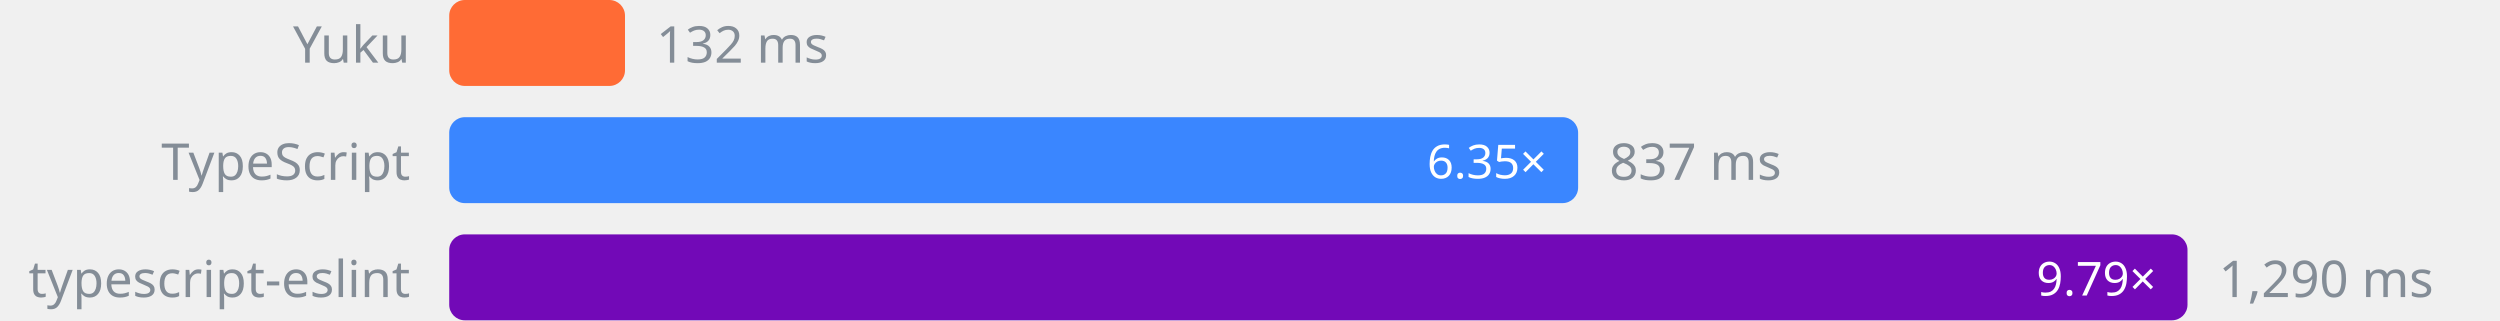
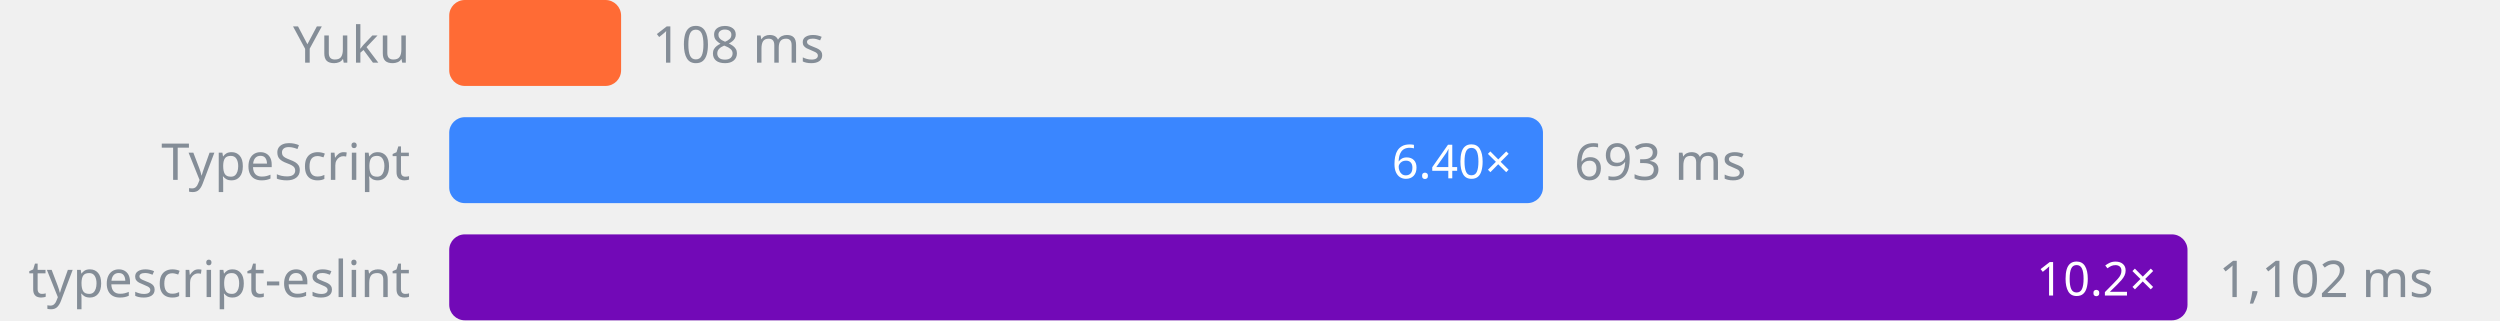
<svg xmlns="http://www.w3.org/2000/svg" width="640" height="82" viewBox="0 0 640 82">
  <style>
    text { font: 13px -apple-system, BlinkMacSystemFont, "Segoe UI", "Noto Sans", Helvetica, Arial, sans-serif; fill: #848d97; dominant-baseline: central; font-variant-numeric: tabular-nums }
    .ratio { font-size: 12px; fill: #fff }
  </style>
  <text x="105" y="11" text-anchor="end">Yuku</text>
-   <rect x="115" y="0" width="45" height="22" rx="4" fill="#FF6B35" />
-   <text x="168" y="11">132 ms</text>
+   <rect x="115" y="0" width="44" height="22" rx="4" fill="#FF6B35" />
+   <text x="167" y="11">108 ms</text>
  <text x="105" y="41" text-anchor="end">TypeScript</text>
-   <rect x="115" y="30" width="289" height="22" rx="4" fill="#3A86FF" />
-   <text x="412" y="41">837 ms</text>
-   <text class="ratio" x="396" y="41" text-anchor="end">6.35×</text>
+   <rect x="115" y="30" width="280" height="22" rx="4" fill="#3A86FF" />
+   <text x="403" y="41">693 ms</text>
+   <text class="ratio" x="387" y="41" text-anchor="end">6.40×</text>
  <text x="105" y="71" text-anchor="end">typescript-eslint</text>
  <rect x="115" y="60" width="445" height="22" rx="4" fill="#7209B7" />
-   <text x="568" y="71">1,290 ms</text>
-   <text class="ratio" x="552" y="71" text-anchor="end">9.79×</text>
+   <text x="568" y="71">1,102 ms</text>
+   <text class="ratio" x="552" y="71" text-anchor="end">10.2×</text>
</svg>
